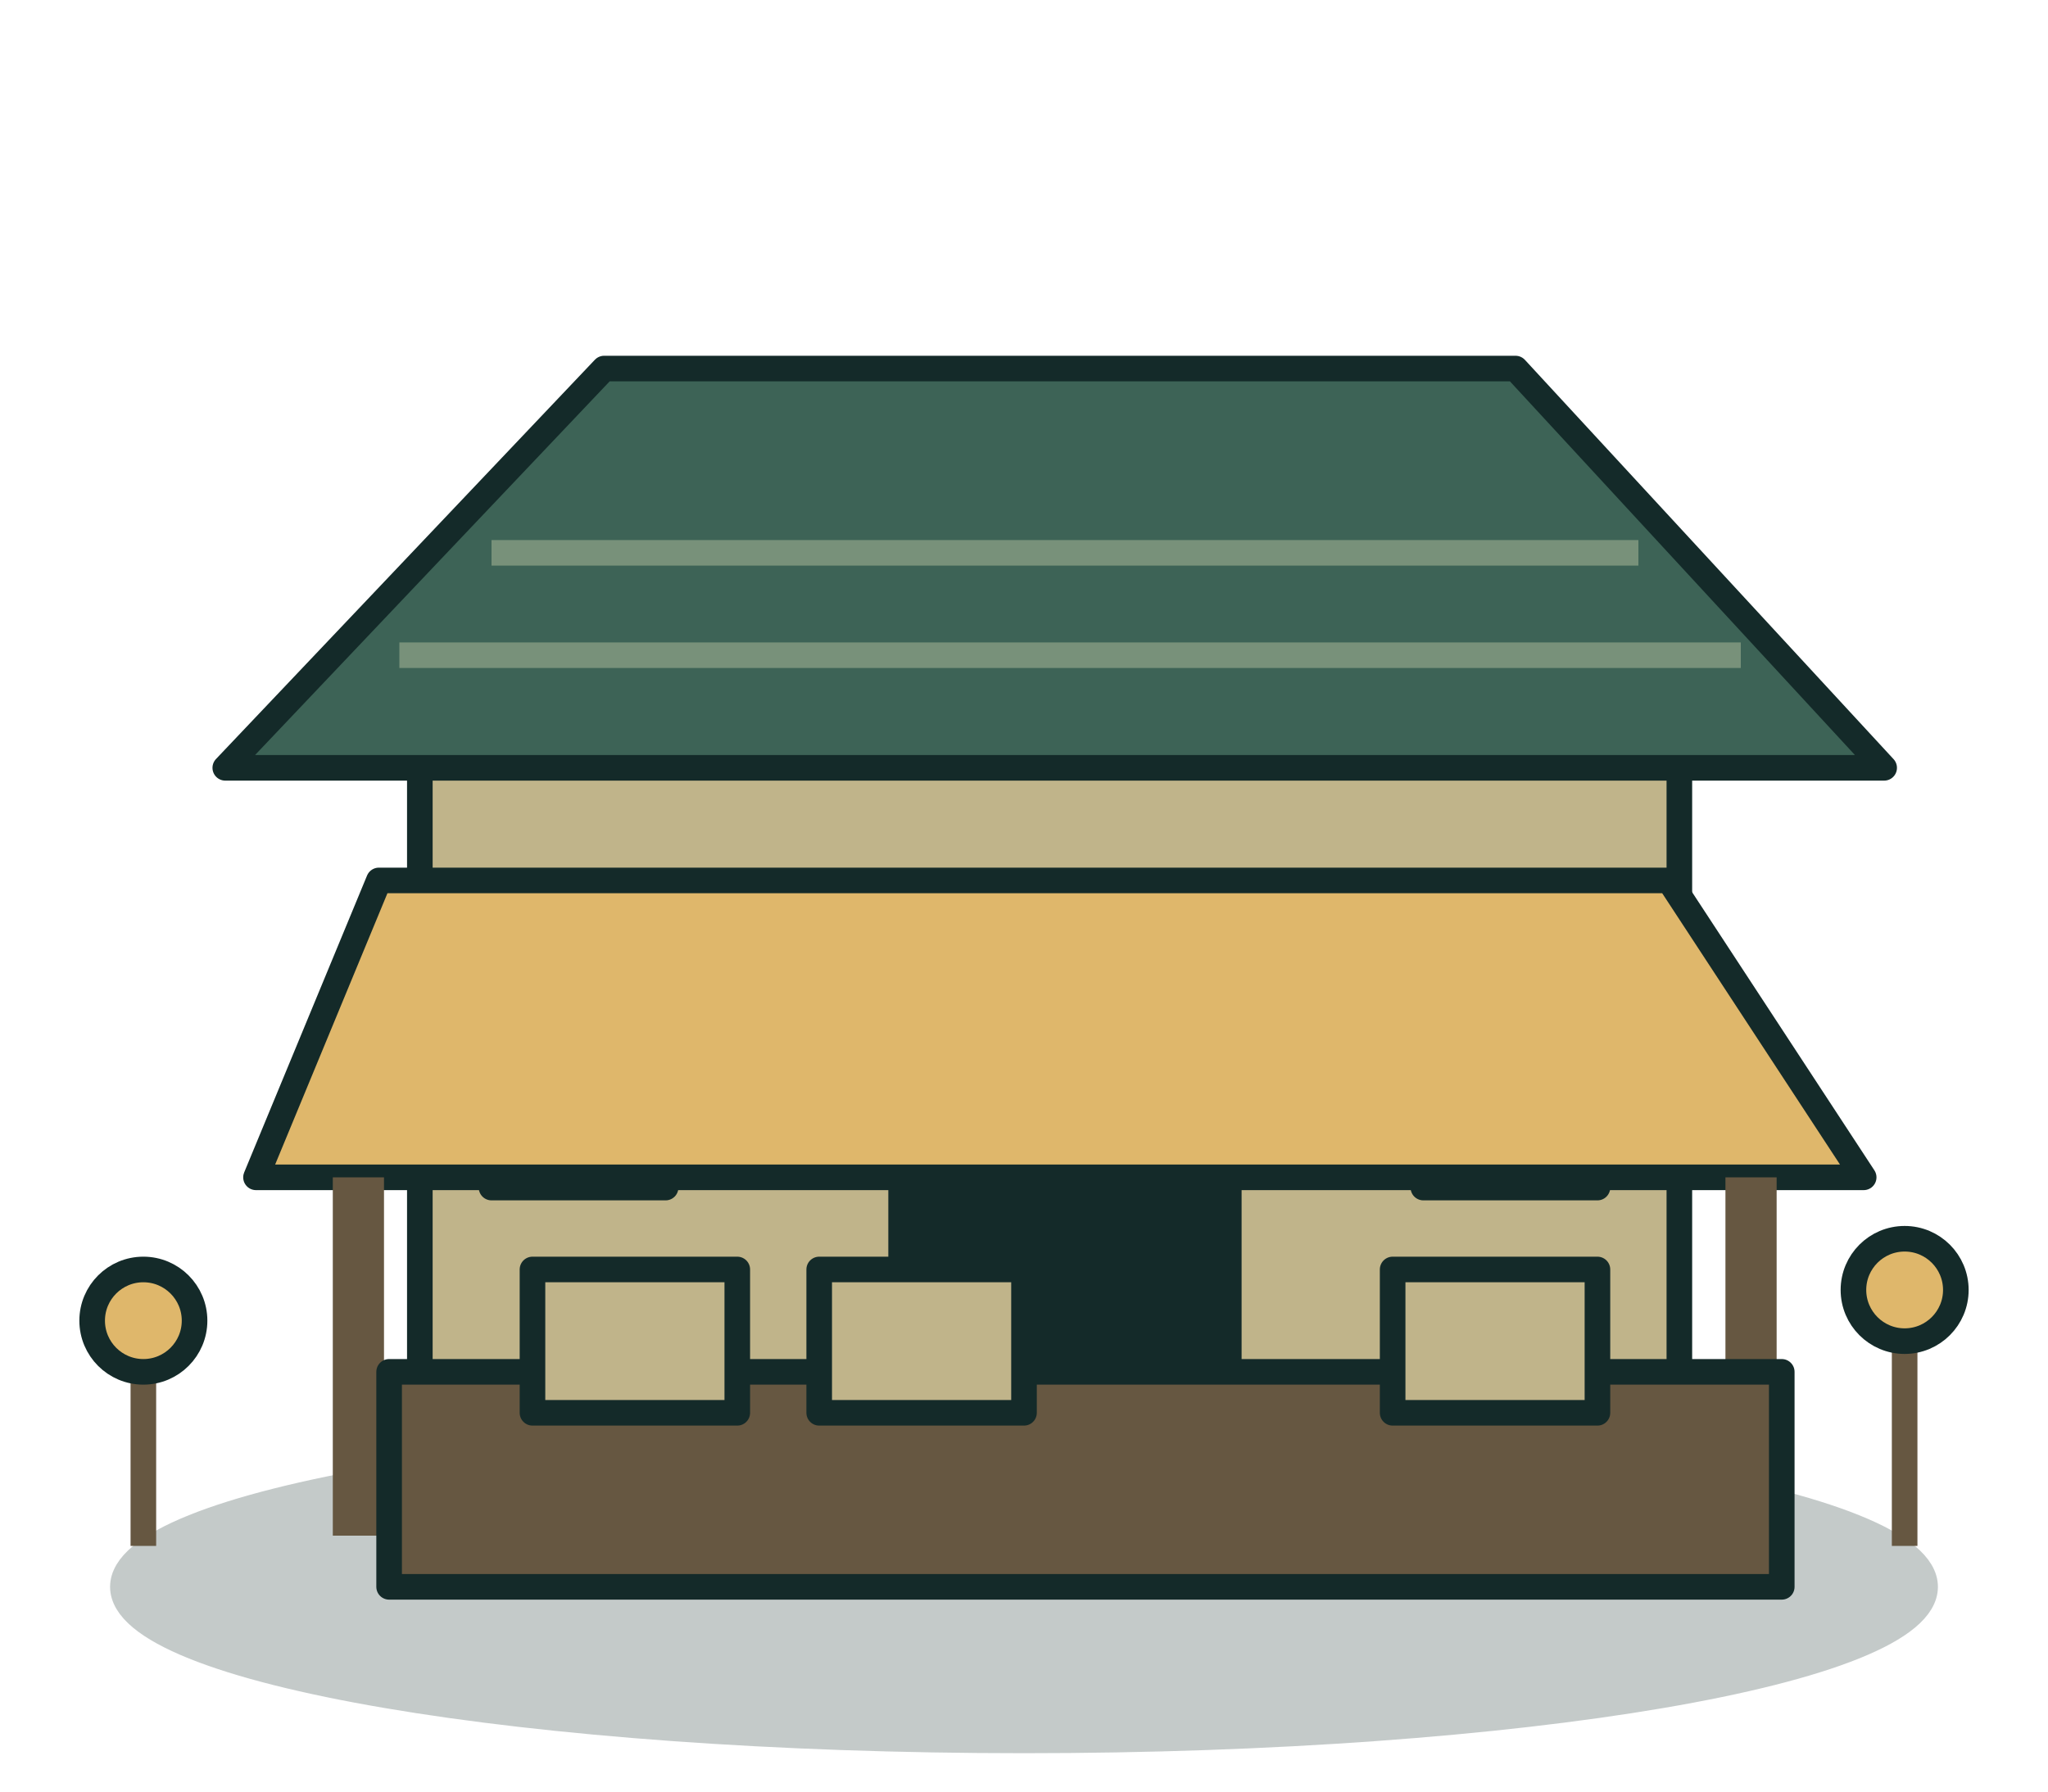
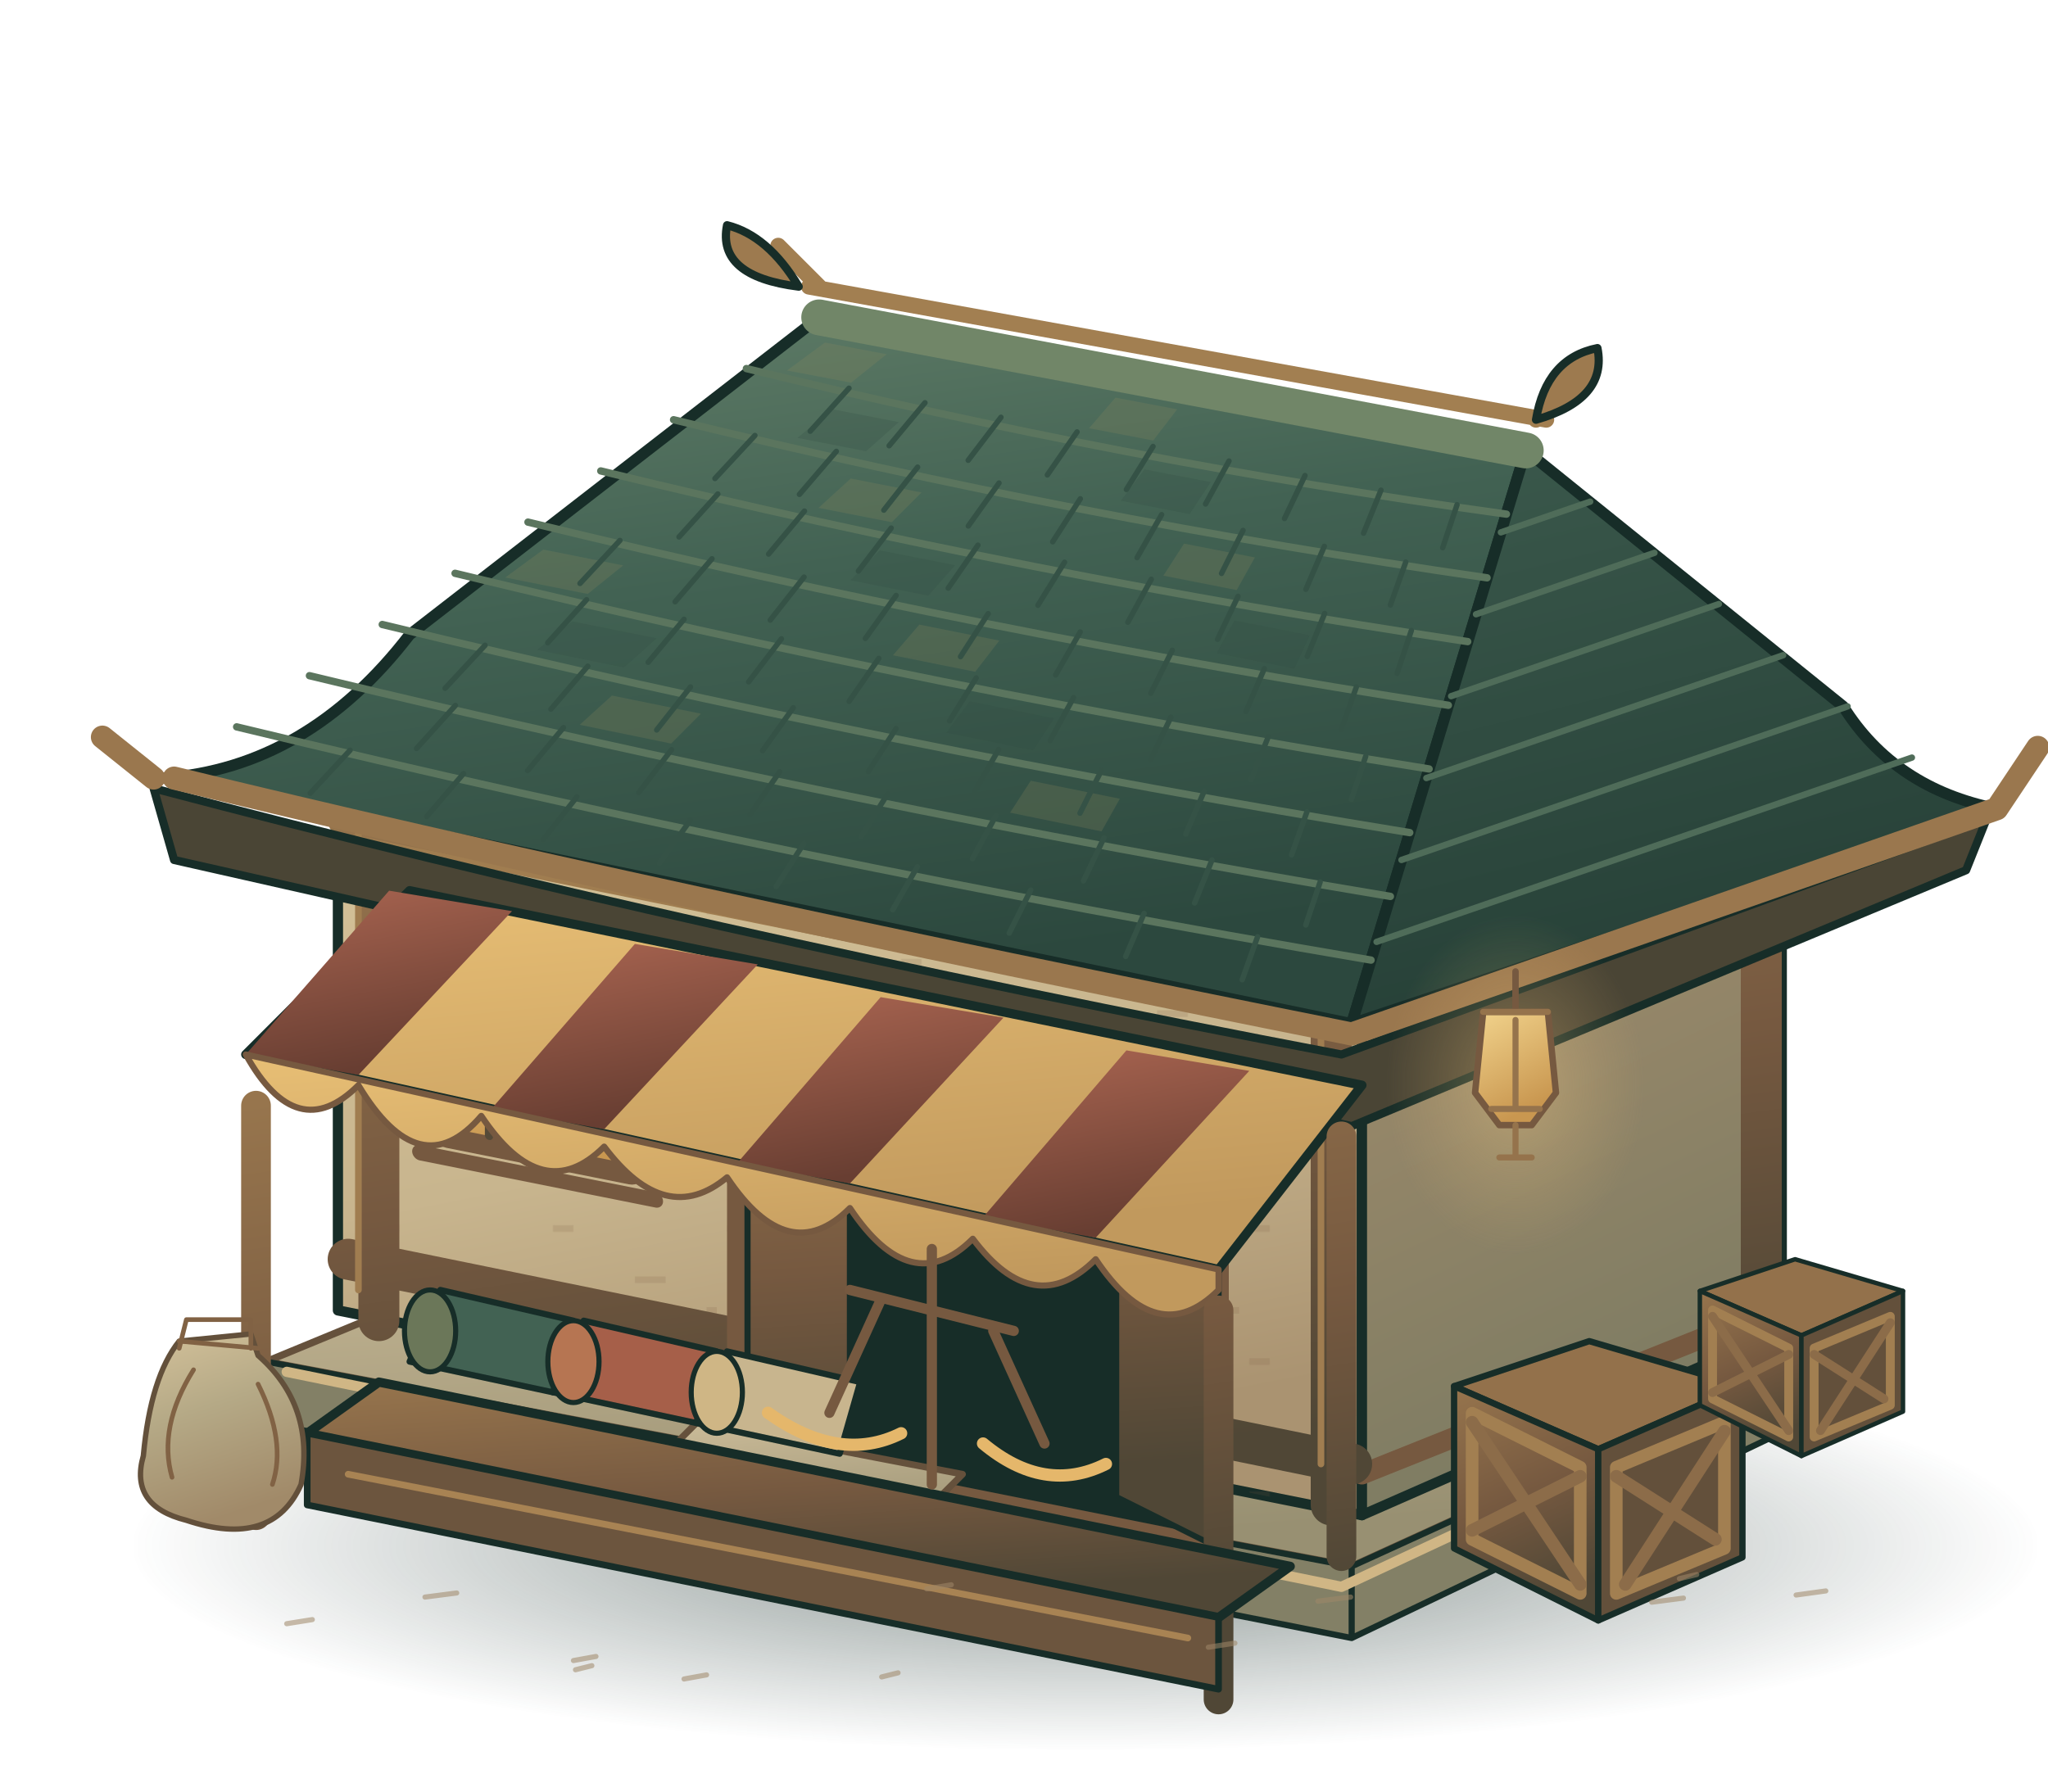
- <svg xmlns="http://www.w3.org/2000/svg" width="200" height="175" viewBox="0 0 200 175">
-   <g stroke="#142a29" stroke-width="2.5" stroke-linejoin="round">
-     <ellipse cx="100" cy="155" rx="88" ry="15" fill="#142a29" opacity=".25" />
-     <path d="M41 146V72H164V146Z" fill="#c0b48a" />
-     <path d="M22 75L59 36H148L184 75Z" fill="#3d6356" />
-     <path d="M39 64H170M48 54H160" fill="none" stroke="#78917a" />
-     <path d="M88 145V96H120V145" fill="#142a29" />
-     <path d="M48 91H65V116H48Z" fill="#3d6356" />
-     <path d="M56 91V116" stroke="#dfb76b" />
-     <path d="M139 91H156V116H139Z" fill="#3d6356" />
-     <path d="M147 91V116" stroke="#dfb76b" />
-     <path d="M25 115L37 86H163L182 115Z" fill="#dfb76b" />
-     <path d="M35 115V150M171 115V151" stroke="#665741" stroke-width="5" />
-     <path d="M38 134H174V155H38Z" fill="#665741" />
-     <path d="M52 124H72V138H52Z" fill="#c0b48a" />
-     <path d="M80 124H100V138H80Z" fill="#c0b48a" />
-     <path d="M136 124H156V138H136Z" fill="#c0b48a" />
-     <path d="M14 151V131M186 151V128" stroke="#665741" />
-     <circle cx="14" cy="129" r="5" fill="#dfb76b" />
-     <circle cx="186" cy="126" r="5" fill="#dfb76b" />
+ <svg xmlns="http://www.w3.org/2000/svg" width="400" height="350" viewBox="0 0 200 175">
+   <defs>
+     <linearGradient id="shop-roof" x1="0" y1="0" x2=".28" y2="1">
+       <stop offset="0%" stop-color="#64806a" />
+       <stop offset="45%" stop-color="#426253" />
+       <stop offset="100%" stop-color="#2c483e" />
+     </linearGradient>
+     <linearGradient id="shop-roof_side" x1="0" y1="0" x2=".28" y2="1">
+       <stop offset="0%" stop-color="#3b594c" />
+       <stop offset="100%" stop-color="#264037" />
+     </linearGradient>
+     <linearGradient id="shop-wall" x1="0" y1="0" x2=".28" y2="1">
+       <stop offset="0%" stop-color="#d5c399" />
+       <stop offset="55%" stop-color="#c8b58e" />
+       <stop offset="100%" stop-color="#aa9371" />
+     </linearGradient>
+     <linearGradient id="shop-wall_side" x1="0" y1="0" x2=".28" y2="1">
+       <stop offset="0%" stop-color="#a68e6d" />
+       <stop offset="100%" stop-color="#7c7b62" />
+     </linearGradient>
+     <linearGradient id="shop-wood" x1="0" y1="0" x2=".28" y2="1">
+       <stop offset="0%" stop-color="#97754d" />
+       <stop offset="55%" stop-color="#765940" />
+       <stop offset="100%" stop-color="#504736" />
+     </linearGradient>
+     <linearGradient id="shop-canvas" x1="0" y1="0" x2=".28" y2="1">
+       <stop offset="0%" stop-color="#d3c19a" />
+       <stop offset="45%" stop-color="#b5a986" />
+       <stop offset="100%" stop-color="#a18a69" />
+     </linearGradient>
+     <linearGradient id="shop-canvas_side" x1="0" y1="0" x2=".28" y2="1">
+       <stop offset="0%" stop-color="#a29e7d" />
+       <stop offset="100%" stop-color="#686c57" />
+     </linearGradient>
+     <linearGradient id="shop-earth" x1="0" y1="0" x2=".28" y2="1">
+       <stop offset="0%" stop-color="#8c9073" />
+       <stop offset="100%" stop-color="#5b4d39" />
+     </linearGradient>
+     <linearGradient id="shop-stone" x1="0" y1="0" x2=".28" y2="1">
+       <stop offset="0%" stop-color="#cdbd9a" />
+       <stop offset="100%" stop-color="#989072" />
+     </linearGradient>
+     <linearGradient id="shop-cloth" x1="0" y1="0" x2=".28" y2="1">
+       <stop offset="0%" stop-color="#e8bf75" />
+       <stop offset="100%" stop-color="#c1995d" />
+     </linearGradient>
+     <linearGradient id="shop-red" x1="0" y1="0" x2=".28" y2="1">
+       <stop offset="0%" stop-color="#aa6551" />
+       <stop offset="100%" stop-color="#683e32" />
+     </linearGradient>
+     <linearGradient id="shop-light" x1="0" y1="0" x2=".28" y2="1">
+       <stop offset="0%" stop-color="#ffe7a0" />
+       <stop offset="100%" stop-color="#c99750" />
+     </linearGradient>
+     <radialGradient id="shop-glow">
+       <stop stop-color="#ffd68a" stop-opacity=".34" />
+       <stop offset="1" stop-color="#e2b570" stop-opacity="0" />
+     </radialGradient>
+     <radialGradient id="shop-shadow">
+       <stop stop-color="#172d28" stop-opacity=".52" />
+       <stop offset=".58" stop-color="#172d28" stop-opacity=".22" />
+       <stop offset="1" stop-color="#172d28" stop-opacity="0" />
+     </radialGradient>
+     <pattern id="shop-grain" width="18" height="16" patternUnits="userSpaceOnUse">
+       <path d="M1 2Q9 4 17 1M0 9Q7 7 18 11M4 15Q11 12 16 15" fill="none" stroke="#e5b76b" stroke-width=".55" opacity=".19" />
+     </pattern>
+     <pattern id="shop-plaster" width="17" height="13" patternUnits="userSpaceOnUse">
+       <path d="M3 3h2M11 8h3M1 11h1" stroke="#765940" opacity=".16" stroke-width=".65" />
+     </pattern>
+   </defs>
+   <g stroke-linejoin="round" stroke-linecap="round">
+     <ellipse cx="106" cy="151" rx="93" ry="20" fill="url(#shop-shadow)" />
+     <path d="M26 133L132 153L178 132L72 114Z" fill="url(#shop-stone)" stroke="#65513c" stroke-width="0.7" stroke-linejoin="round" stroke-linecap="round" />
+     <path d="M26 133V139L132 160V153ZM132 153L178 132V138L132 160Z" fill="#838066" stroke="#172d28" stroke-width="0.6" stroke-linejoin="round" stroke-linecap="round" />
+     <path d="M28 134L131 155L176 134" fill="none" stroke="#d0b685" stroke-width="1" stroke-linejoin="round" stroke-linecap="round" />
+     <path d="M33 77L133 97V148L33 128Z" fill="url(#shop-wall)" stroke="#172d28" stroke-width="1" stroke-linejoin="round" stroke-linecap="round" />
+     <path d="M33 77L133 97V148L33 128Z" fill="url(#shop-plaster)" stroke="none" stroke-width="1" stroke-linejoin="round" stroke-linecap="round" />
+     <path d="M133 97L174 79V130L133 148Z" fill="url(#shop-wall_side)" stroke="#172d28" stroke-width="1" stroke-linejoin="round" stroke-linecap="round" />
+     <path d="M133 103L174 86M133 144L173 128" fill="none" stroke="#765940" stroke-width="2" stroke-linejoin="round" stroke-linecap="round" />
+     <path d="M34 80L132 99M34 123L132 143M37 79V129M130 98V147M172 81V130" fill="none" stroke="url(#shop-wood)" stroke-width="4" stroke-linejoin="round" stroke-linecap="round" />
+     <path d="M35 81V126M129 100V143M35 82L129 101" fill="none" stroke="#a07d50" stroke-width="0.65" stroke-linejoin="round" stroke-linecap="round" />
+     <g transform="translate(38,81) skewY(11.31)">
+       <g transform="translate(5,10)">
+         <rect width="19" height="19" rx=".6" fill="url(#shop-light)" stroke="#765940" stroke-width="2" />
+         <path d="M4.75 1V18" fill="none" stroke="#554a38" stroke-width="0.8" stroke-linejoin="round" stroke-linecap="round" />
+         <path d="M9.5 1V18" fill="none" stroke="#554a38" stroke-width="0.8" stroke-linejoin="round" stroke-linecap="round" />
+         <path d="M14.25 1V18" fill="none" stroke="#554a38" stroke-width="0.8" stroke-linejoin="round" stroke-linecap="round" />
+         <path d="M1 9.5H18M-2 21H21" fill="none" stroke="#765940" stroke-width="1.5" stroke-linejoin="round" stroke-linecap="round" />
+       </g>
+       <rect x="34" y="11" width="47" height="43" fill="#172d28" stroke="#765940" stroke-width="2" />
+       <path d="M35 11V54L45 51V12ZM81 11V54L71 51V12Z" fill="url(#shop-wood)" stroke="#172d28" stroke-width="0.6" stroke-linejoin="round" stroke-linecap="round" />
+     </g>
+     <path d="M68 139L94 144L90 148L64 143ZM64 143L90 148L86 153L59 148Z" fill="url(#shop-stone)" stroke="#65513c" stroke-width="0.65" stroke-linejoin="round" stroke-linecap="round" />
+     <path d="M59 148L86 153" fill="none" stroke="#d2b681" stroke-width="1" stroke-linejoin="round" stroke-linecap="round" />
+     <g transform="translate(0,0) scale(1)">
+       <path d="M15 77Q68 91 131 103L194 80L192 85L132 110L17 84Z" fill="#4a4535" stroke="#172d28" stroke-width="0.8" stroke-linejoin="round" stroke-linecap="round" />
+       <path d="M16 76Q30 75 40 62L80 31L149 44L132 100Z" fill="url(#shop-roof)" stroke="#172d28" stroke-width="1.1" stroke-linejoin="round" stroke-linecap="round" />
+       <path d="M149 44L180 69Q185 77 195 79L132 100Z" fill="url(#shop-roof_side)" stroke="#172d28" stroke-width="1.1" stroke-linejoin="round" stroke-linecap="round" />
+       <path d="M80.56 33.46L86.59 34.60L83.12 37.38L76.85 36.19Z" fill="#8b885e" stroke="none" stroke-width="1" stroke-linejoin="round" stroke-linecap="round" opacity=".23" />
+       <path d="M108.93 38.84L114.96 39.98L112.62 43.03L106.35 41.83Z" fill="#8b885e" stroke="none" stroke-width="1" stroke-linejoin="round" stroke-linecap="round" opacity=".23" />
+       <path d="M81.30 39.98L87.77 41.23L84.58 44.08L77.87 42.77Z" fill="#2f4a40" stroke="none" stroke-width="1" stroke-linejoin="round" stroke-linecap="round" opacity=".23" />
+       <path d="M111.76 45.85L118.24 47.09L116.17 50.21L109.46 48.91Z" fill="#2f4a40" stroke="none" stroke-width="1" stroke-linejoin="round" stroke-linecap="round" opacity=".23" />
+       <path d="M83.08 46.74L90.00 48.10L87.09 51.01L79.93 49.61Z" fill="#8b885e" stroke="none" stroke-width="1" stroke-linejoin="round" stroke-linecap="round" opacity=".23" />
+       <path d="M115.63 53.10L122.55 54.45L120.77 57.64L113.61 56.23Z" fill="#8b885e" stroke="none" stroke-width="1" stroke-linejoin="round" stroke-linecap="round" opacity=".23" />
+       <path d="M85.91 53.76L93.27 55.21L90.65 58.19L83.05 56.68Z" fill="#2f4a40" stroke="none" stroke-width="1" stroke-linejoin="round" stroke-linecap="round" opacity=".23" />
+       <path d="M120.55 60.60L127.91 62.06L126.41 65.31L118.81 63.80Z" fill="#2f4a40" stroke="none" stroke-width="1" stroke-linejoin="round" stroke-linecap="round" opacity=".23" />
+       <path d="M53.06 53.68L60.86 55.23L57.39 58.02L49.34 56.41Z" fill="#8b885e" stroke="none" stroke-width="1" stroke-linejoin="round" stroke-linecap="round" opacity=".23" />
+       <path d="M89.78 61.01L97.59 62.57L95.24 65.62L87.20 64.01Z" fill="#8b885e" stroke="none" stroke-width="1" stroke-linejoin="round" stroke-linecap="round" opacity=".23" />
+       <path d="M55.88 60.69L64.13 62.35L60.94 65.20L52.45 63.48Z" fill="#2f4a40" stroke="none" stroke-width="1" stroke-linejoin="round" stroke-linecap="round" opacity=".23" />
+       <path d="M94.70 68.51L102.95 70.17L100.89 73.29L92.40 71.57Z" fill="#2f4a40" stroke="none" stroke-width="1" stroke-linejoin="round" stroke-linecap="round" opacity=".23" />
+       <path d="M59.76 67.94L68.45 69.71L65.54 72.63L56.61 70.80Z" fill="#8b885e" stroke="none" stroke-width="1" stroke-linejoin="round" stroke-linecap="round" opacity=".23" />
+       <path d="M100.66 76.26L109.36 78.02L107.57 81.21L98.64 79.38Z" fill="#8b885e" stroke="none" stroke-width="1" stroke-linejoin="round" stroke-linecap="round" opacity=".23" />
+       <path d="M72.89 36.00Q110.00 45.11 147.11 50.22" fill="none" stroke="#5b755e" stroke-width="0.72" stroke-linejoin="round" stroke-linecap="round" />
+       <path d="M82.91 37.92l-3.79 4.2" fill="none" stroke="#355246" stroke-width="0.53" stroke-linejoin="round" stroke-linecap="round" />
+       <path d="M90.33 39.34l-3.50 4.2" fill="none" stroke="#355246" stroke-width="0.53" stroke-linejoin="round" stroke-linecap="round" />
+       <path d="M97.75 40.76l-3.20 4.2" fill="none" stroke="#355246" stroke-width="0.53" stroke-linejoin="round" stroke-linecap="round" />
+       <path d="M105.18 42.19l-2.90 4.2" fill="none" stroke="#355246" stroke-width="0.53" stroke-linejoin="round" stroke-linecap="round" />
+       <path d="M112.60 43.61l-2.60 4.2" fill="none" stroke="#355246" stroke-width="0.53" stroke-linejoin="round" stroke-linecap="round" />
+       <path d="M120.02 45.03l-2.29 4.2" fill="none" stroke="#355246" stroke-width="0.53" stroke-linejoin="round" stroke-linecap="round" />
+       <path d="M127.44 46.45l-2.00 4.2" fill="none" stroke="#355246" stroke-width="0.53" stroke-linejoin="round" stroke-linecap="round" />
+       <path d="M134.86 47.88l-1.70 4.2" fill="none" stroke="#355246" stroke-width="0.53" stroke-linejoin="round" stroke-linecap="round" />
+       <path d="M142.29 49.30l-1.40 4.2" fill="none" stroke="#355246" stroke-width="0.53" stroke-linejoin="round" stroke-linecap="round" />
+       <path d="M65.78 41.00Q105.50 50.72 145.22 56.44" fill="none" stroke="#5b755e" stroke-width="0.72" stroke-linejoin="round" stroke-linecap="round" />
+       <path d="M73.72 42.54l-3.90 4.2" fill="none" stroke="#355246" stroke-width="0.53" stroke-linejoin="round" stroke-linecap="round" />
+       <path d="M81.67 44.09l-3.60 4.2" fill="none" stroke="#355246" stroke-width="0.53" stroke-linejoin="round" stroke-linecap="round" />
+       <path d="M89.61 45.63l-3.30 4.2" fill="none" stroke="#355246" stroke-width="0.53" stroke-linejoin="round" stroke-linecap="round" />
+       <path d="M97.56 47.18l-3.00 4.2" fill="none" stroke="#355246" stroke-width="0.53" stroke-linejoin="round" stroke-linecap="round" />
+       <path d="M105.50 48.72l-2.70 4.2" fill="none" stroke="#355246" stroke-width="0.53" stroke-linejoin="round" stroke-linecap="round" />
+       <path d="M113.44 50.27l-2.40 4.2" fill="none" stroke="#355246" stroke-width="0.53" stroke-linejoin="round" stroke-linecap="round" />
+       <path d="M121.39 51.81l-2.10 4.2" fill="none" stroke="#355246" stroke-width="0.53" stroke-linejoin="round" stroke-linecap="round" />
+       <path d="M129.33 53.36l-1.80 4.2" fill="none" stroke="#355246" stroke-width="0.53" stroke-linejoin="round" stroke-linecap="round" />
+       <path d="M137.28 54.90l-1.50 4.2" fill="none" stroke="#355246" stroke-width="0.53" stroke-linejoin="round" stroke-linecap="round" />
+       <path d="M58.67 46.00Q101.00 56.33 143.33 62.67" fill="none" stroke="#5b755e" stroke-width="0.72" stroke-linejoin="round" stroke-linecap="round" />
+       <path d="M70.10 48.25l-3.79 4.2" fill="none" stroke="#355246" stroke-width="0.53" stroke-linejoin="round" stroke-linecap="round" />
+       <path d="M78.56 49.92l-3.50 4.2" fill="none" stroke="#355246" stroke-width="0.53" stroke-linejoin="round" stroke-linecap="round" />
+       <path d="M87.03 51.58l-3.20 4.2" fill="none" stroke="#355246" stroke-width="0.53" stroke-linejoin="round" stroke-linecap="round" />
+       <path d="M95.50 53.25l-2.90 4.2" fill="none" stroke="#355246" stroke-width="0.53" stroke-linejoin="round" stroke-linecap="round" />
+       <path d="M103.96 54.92l-2.60 4.2" fill="none" stroke="#355246" stroke-width="0.53" stroke-linejoin="round" stroke-linecap="round" />
+       <path d="M112.43 56.58l-2.29 4.2" fill="none" stroke="#355246" stroke-width="0.53" stroke-linejoin="round" stroke-linecap="round" />
+       <path d="M120.90 58.25l-2.00 4.2" fill="none" stroke="#355246" stroke-width="0.53" stroke-linejoin="round" stroke-linecap="round" />
+       <path d="M129.36 59.92l-1.70 4.2" fill="none" stroke="#355246" stroke-width="0.53" stroke-linejoin="round" stroke-linecap="round" />
+       <path d="M137.83 61.58l-1.40 4.2" fill="none" stroke="#355246" stroke-width="0.53" stroke-linejoin="round" stroke-linecap="round" />
+       <path d="M51.56 51.00Q96.50 61.94 141.44 68.89" fill="none" stroke="#5b755e" stroke-width="0.72" stroke-linejoin="round" stroke-linecap="round" />
+       <path d="M60.54 52.79l-3.90 4.2" fill="none" stroke="#355246" stroke-width="0.53" stroke-linejoin="round" stroke-linecap="round" />
+       <path d="M69.53 54.58l-3.60 4.2" fill="none" stroke="#355246" stroke-width="0.53" stroke-linejoin="round" stroke-linecap="round" />
+       <path d="M78.52 56.37l-3.30 4.2" fill="none" stroke="#355246" stroke-width="0.53" stroke-linejoin="round" stroke-linecap="round" />
+       <path d="M87.51 58.16l-3.00 4.2" fill="none" stroke="#355246" stroke-width="0.53" stroke-linejoin="round" stroke-linecap="round" />
+       <path d="M96.50 59.94l-2.70 4.2" fill="none" stroke="#355246" stroke-width="0.53" stroke-linejoin="round" stroke-linecap="round" />
+       <path d="M105.49 61.73l-2.40 4.2" fill="none" stroke="#355246" stroke-width="0.53" stroke-linejoin="round" stroke-linecap="round" />
+       <path d="M114.48 63.52l-2.10 4.2" fill="none" stroke="#355246" stroke-width="0.53" stroke-linejoin="round" stroke-linecap="round" />
+       <path d="M123.47 65.31l-1.80 4.2" fill="none" stroke="#355246" stroke-width="0.53" stroke-linejoin="round" stroke-linecap="round" />
+       <path d="M132.46 67.10l-1.50 4.2" fill="none" stroke="#355246" stroke-width="0.53" stroke-linejoin="round" stroke-linecap="round" />
+       <path d="M44.44 56.00Q92.00 67.56 139.56 75.11" fill="none" stroke="#5b755e" stroke-width="0.72" stroke-linejoin="round" stroke-linecap="round" />
+       <path d="M57.28 58.58l-3.79 4.2" fill="none" stroke="#355246" stroke-width="0.53" stroke-linejoin="round" stroke-linecap="round" />
+       <path d="M66.80 60.49l-3.50 4.2" fill="none" stroke="#355246" stroke-width="0.53" stroke-linejoin="round" stroke-linecap="round" />
+       <path d="M76.31 62.40l-3.20 4.2" fill="none" stroke="#355246" stroke-width="0.53" stroke-linejoin="round" stroke-linecap="round" />
+       <path d="M85.82 64.31l-2.90 4.2" fill="none" stroke="#355246" stroke-width="0.53" stroke-linejoin="round" stroke-linecap="round" />
+       <path d="M95.33 66.22l-2.60 4.2" fill="none" stroke="#355246" stroke-width="0.53" stroke-linejoin="round" stroke-linecap="round" />
+       <path d="M104.84 68.14l-2.29 4.2" fill="none" stroke="#355246" stroke-width="0.53" stroke-linejoin="round" stroke-linecap="round" />
+       <path d="M114.35 70.05l-2.00 4.2" fill="none" stroke="#355246" stroke-width="0.53" stroke-linejoin="round" stroke-linecap="round" />
+       <path d="M123.86 71.96l-1.70 4.2" fill="none" stroke="#355246" stroke-width="0.53" stroke-linejoin="round" stroke-linecap="round" />
+       <path d="M133.37 73.87l-1.40 4.2" fill="none" stroke="#355246" stroke-width="0.53" stroke-linejoin="round" stroke-linecap="round" />
+       <path d="M37.33 61.00Q87.50 73.17 137.67 81.33" fill="none" stroke="#5b755e" stroke-width="0.72" stroke-linejoin="round" stroke-linecap="round" />
+       <path d="M47.37 63.03l-3.90 4.2" fill="none" stroke="#355246" stroke-width="0.53" stroke-linejoin="round" stroke-linecap="round" />
+       <path d="M57.40 65.07l-3.60 4.2" fill="none" stroke="#355246" stroke-width="0.53" stroke-linejoin="round" stroke-linecap="round" />
+       <path d="M67.43 67.10l-3.30 4.2" fill="none" stroke="#355246" stroke-width="0.53" stroke-linejoin="round" stroke-linecap="round" />
+       <path d="M77.47 69.13l-3.00 4.2" fill="none" stroke="#355246" stroke-width="0.53" stroke-linejoin="round" stroke-linecap="round" />
+       <path d="M87.50 71.17l-2.70 4.2" fill="none" stroke="#355246" stroke-width="0.53" stroke-linejoin="round" stroke-linecap="round" />
+       <path d="M97.53 73.20l-2.40 4.2" fill="none" stroke="#355246" stroke-width="0.53" stroke-linejoin="round" stroke-linecap="round" />
+       <path d="M107.57 75.23l-2.10 4.2" fill="none" stroke="#355246" stroke-width="0.53" stroke-linejoin="round" stroke-linecap="round" />
+       <path d="M117.60 77.27l-1.80 4.2" fill="none" stroke="#355246" stroke-width="0.53" stroke-linejoin="round" stroke-linecap="round" />
+       <path d="M127.63 79.30l-1.50 4.2" fill="none" stroke="#355246" stroke-width="0.53" stroke-linejoin="round" stroke-linecap="round" />
+       <path d="M30.22 66.00Q83.00 78.78 135.78 87.56" fill="none" stroke="#5b755e" stroke-width="0.72" stroke-linejoin="round" stroke-linecap="round" />
+       <path d="M44.47 68.91l-3.79 4.2" fill="none" stroke="#355246" stroke-width="0.53" stroke-linejoin="round" stroke-linecap="round" />
+       <path d="M55.03 71.07l-3.50 4.2" fill="none" stroke="#355246" stroke-width="0.53" stroke-linejoin="round" stroke-linecap="round" />
+       <path d="M65.58 73.22l-3.20 4.2" fill="none" stroke="#355246" stroke-width="0.53" stroke-linejoin="round" stroke-linecap="round" />
+       <path d="M76.14 75.38l-2.90 4.2" fill="none" stroke="#355246" stroke-width="0.53" stroke-linejoin="round" stroke-linecap="round" />
+       <path d="M86.69 77.53l-2.60 4.2" fill="none" stroke="#355246" stroke-width="0.53" stroke-linejoin="round" stroke-linecap="round" />
+       <path d="M97.25 79.69l-2.29 4.2" fill="none" stroke="#355246" stroke-width="0.53" stroke-linejoin="round" stroke-linecap="round" />
+       <path d="M107.81 81.84l-2.00 4.2" fill="none" stroke="#355246" stroke-width="0.53" stroke-linejoin="round" stroke-linecap="round" />
+       <path d="M118.36 84.00l-1.70 4.2" fill="none" stroke="#355246" stroke-width="0.53" stroke-linejoin="round" stroke-linecap="round" />
+       <path d="M128.92 86.15l-1.40 4.2" fill="none" stroke="#355246" stroke-width="0.53" stroke-linejoin="round" stroke-linecap="round" />
+       <path d="M23.11 71.00Q78.50 84.39 133.89 93.78" fill="none" stroke="#5b755e" stroke-width="0.72" stroke-linejoin="round" stroke-linecap="round" />
+       <path d="M34.19 73.28l-3.90 4.2" fill="none" stroke="#355246" stroke-width="0.53" stroke-linejoin="round" stroke-linecap="round" />
+       <path d="M45.27 75.56l-3.60 4.2" fill="none" stroke="#355246" stroke-width="0.53" stroke-linejoin="round" stroke-linecap="round" />
+       <path d="M56.34 77.83l-3.30 4.2" fill="none" stroke="#355246" stroke-width="0.53" stroke-linejoin="round" stroke-linecap="round" />
+       <path d="M67.42 80.11l-3.00 4.2" fill="none" stroke="#355246" stroke-width="0.53" stroke-linejoin="round" stroke-linecap="round" />
+       <path d="M78.50 82.39l-2.70 4.2" fill="none" stroke="#355246" stroke-width="0.53" stroke-linejoin="round" stroke-linecap="round" />
+       <path d="M89.58 84.67l-2.40 4.2" fill="none" stroke="#355246" stroke-width="0.53" stroke-linejoin="round" stroke-linecap="round" />
+       <path d="M100.66 86.94l-2.10 4.2" fill="none" stroke="#355246" stroke-width="0.53" stroke-linejoin="round" stroke-linecap="round" />
+       <path d="M111.73 89.22l-1.80 4.2" fill="none" stroke="#355246" stroke-width="0.53" stroke-linejoin="round" stroke-linecap="round" />
+       <path d="M122.81 91.50l-1.50 4.2" fill="none" stroke="#355246" stroke-width="0.53" stroke-linejoin="round" stroke-linecap="round" />
+       <path d="M155.29 49.00L146.57 52.00" fill="none" stroke="#4f6c59" stroke-width="0.62" stroke-linejoin="round" stroke-linecap="round" />
+       <path d="M161.57 54.00L144.14 60.00" fill="none" stroke="#4f6c59" stroke-width="0.62" stroke-linejoin="round" stroke-linecap="round" />
+       <path d="M167.86 59.00L141.71 68.00" fill="none" stroke="#4f6c59" stroke-width="0.62" stroke-linejoin="round" stroke-linecap="round" />
+       <path d="M174.14 64.00L139.29 76.00" fill="none" stroke="#4f6c59" stroke-width="0.62" stroke-linejoin="round" stroke-linecap="round" />
+       <path d="M180.43 69.00L136.86 84.00" fill="none" stroke="#4f6c59" stroke-width="0.62" stroke-linejoin="round" stroke-linecap="round" />
+       <path d="M186.71 74.00L134.43 92.00" fill="none" stroke="#4f6c59" stroke-width="0.62" stroke-linejoin="round" stroke-linecap="round" />
+       <path d="M17 76Q62 87 132 101L195 79M15 76L10 72M195 79L199 73" fill="none" stroke="#9a774e" stroke-width="2.25" stroke-linejoin="round" stroke-linecap="round" />
+       <path d="M80 31L149 44" fill="none" stroke="#718668" stroke-width="3.5" stroke-linejoin="round" stroke-linecap="round" />
+       <path d="M79 28L151 41M80 28L76 24M150 41L154 38" fill="none" stroke="#a27f51" stroke-width="1.55" stroke-linejoin="round" stroke-linecap="round" />
+       <path d="M78 28Q70 27 71 22Q75 23 78 28M150 41Q157 39 156 34Q151 35 150 41" fill="#9d7a4f" stroke="#172d28" stroke-width="0.8" stroke-linejoin="round" stroke-linecap="round" />
+     </g>
+     <path d="M24 103L119 124L133 106L40 87Z" fill="url(#shop-cloth)" stroke="#172d28" stroke-width="0.9" stroke-linejoin="round" stroke-linecap="round" />
+     <path d="M24 103.0L35 105.0L50 89.0L38 87.0Z" fill="url(#shop-red)" stroke="none" stroke-width="1" stroke-linejoin="round" stroke-linecap="round" />
+     <path d="M48 108.3L59 110.3L74 94.2L62 92.2Z" fill="url(#shop-red)" stroke="none" stroke-width="1" stroke-linejoin="round" stroke-linecap="round" />
+     <path d="M72 113.6L83 115.6L98 99.4L86 97.4Z" fill="url(#shop-red)" stroke="none" stroke-width="1" stroke-linejoin="round" stroke-linecap="round" />
+     <path d="M96 118.9L107 120.9L122 104.6L110 102.6Z" fill="url(#shop-red)" stroke="none" stroke-width="1" stroke-linejoin="round" stroke-linecap="round" />
+     <path d="M24 103Q29 112 35 106Q41 116 47 109Q53 118 59 112Q65 120 71 115Q77 124 83 118Q89 127 95 121Q101 129 107 123Q113 132 119 126V124Z" fill="url(#shop-cloth)" stroke="#765940" stroke-width="0.6" stroke-linejoin="round" stroke-linecap="round" />
+     <path d="M25 108V148M119 128V166M131 111V152" fill="none" stroke="url(#shop-wood)" stroke-width="2.9" stroke-linejoin="round" stroke-linecap="round" />
+     <path d="M30 140L119 158L126 153L37 135Z" fill="url(#shop-wood)" stroke="#172d28" stroke-width="0.9" stroke-linejoin="round" stroke-linecap="round" />
+     <path d="M30 140V147L119 165V158Z" fill="#6c553e" stroke="#172d28" stroke-width="0.65" stroke-linejoin="round" stroke-linecap="round" />
+     <path d="M34 144L116 160" fill="none" stroke="#a88353" stroke-width="0.65" stroke-linejoin="round" stroke-linecap="round" />
+     <path d="M40 133l3 -7l13 3l-2 7Z" fill="#426253" stroke="#172d28" stroke-width="0.6" stroke-linejoin="round" stroke-linecap="round" />
+     <ellipse cx="42" cy="130" rx="2.5" ry="4" fill="#6b7759" stroke="#172d28" stroke-width=".5" />
+     <path d="M54 136l3 -7l13 3l-2 7Z" fill="#a65f49" stroke="#172d28" stroke-width="0.6" stroke-linejoin="round" stroke-linecap="round" />
+     <ellipse cx="56" cy="133" rx="2.5" ry="4" fill="#b67552" stroke="#172d28" stroke-width=".5" />
+     <path d="M68 139l3 -7l13 3l-2 7Z" fill="#c8b58e" stroke="#172d28" stroke-width="0.6" stroke-linejoin="round" stroke-linecap="round" />
+     <ellipse cx="70" cy="136" rx="2.5" ry="4" fill="#cfb685" stroke="#172d28" stroke-width=".5" />
+     <path d="M91 145V122M83 126L99 130M86 127L81 138M97 130L102 141" fill="none" stroke="#765940" stroke-width="1" stroke-linejoin="round" stroke-linecap="round" />
+     <path d="M75 138Q82 143 88 140M96 141Q102 146 108 143" fill="none" stroke="#e5b76b" stroke-width="1.2" stroke-linejoin="round" stroke-linecap="round" />
+     <g transform="translate(142,131) scale(0.88)">
+       <path d="M0 5L15 0L32 5L16 12Z" fill="#93714b" stroke="#172d28" stroke-width="0.7" stroke-linejoin="round" stroke-linecap="round" />
+       <path d="M0 5L16 12V31L0 23Z" fill="url(#shop-wood)" stroke="#172d28" stroke-width="0.7" stroke-linejoin="round" stroke-linecap="round" />
+       <path d="M16 12L32 5V24L16 31Z" fill="#63503b" stroke="#172d28" stroke-width="0.7" stroke-linejoin="round" stroke-linecap="round" />
+       <path d="M2 8L14 14V28L2 22ZM18 14L30 9V23L18 28Z" fill="none" stroke="#a27f51" stroke-width="1.4" stroke-linejoin="round" stroke-linecap="round" />
+       <path d="M2 9L14 27M14 15L2 21M18 15L29 22M30 10L19 27" fill="none" stroke="#8c6c49" stroke-width="1.4" stroke-linejoin="round" stroke-linecap="round" />
+     </g>
+     <g transform="translate(166,123) scale(0.62)">
+       <path d="M0 5L15 0L32 5L16 12Z" fill="#93714b" stroke="#172d28" stroke-width="0.7" stroke-linejoin="round" stroke-linecap="round" />
+       <path d="M0 5L16 12V31L0 23Z" fill="url(#shop-wood)" stroke="#172d28" stroke-width="0.7" stroke-linejoin="round" stroke-linecap="round" />
+       <path d="M16 12L32 5V24L16 31Z" fill="#63503b" stroke="#172d28" stroke-width="0.7" stroke-linejoin="round" stroke-linecap="round" />
+       <path d="M2 8L14 14V28L2 22ZM18 14L30 9V23L18 28Z" fill="none" stroke="#a27f51" stroke-width="1.4" stroke-linejoin="round" stroke-linecap="round" />
+       <path d="M2 9L14 27M14 15L2 21M18 15L29 22M30 10L19 27" fill="none" stroke="#8c6c49" stroke-width="1.4" stroke-linejoin="round" stroke-linecap="round" />
+     </g>
+     <g transform="translate(21,131) scale(0.7)">
+       <path d="M-5 0Q-9 5 -10 16Q-12 23 -4 25Q8 29 12 20Q14 9 6 2L5 -1Z" fill="url(#shop-canvas)" stroke="#63503b" stroke-width="0.75" stroke-linejoin="round" stroke-linecap="round" />
+       <path d="M-5 0L6 1M-3 4Q-8 12 -6 19M6 6Q10 14 8 20M-5 1L-4 -3H5L5 1" fill="none" stroke="#816244" stroke-width="0.65" stroke-linejoin="round" stroke-linecap="round" />
+     </g>
+     <g transform="translate(148,102) scale(0.79)">
+       <ellipse cx="0" cy="5" rx="16" ry="21" fill="url(#shop-glow)" />
+       <path d="M0 -9V-4M-4 -4H4L5 6L2 10H-2L-5 6Z" fill="url(#shop-light)" stroke="#765940" stroke-width="0.8" stroke-linejoin="round" stroke-linecap="round" />
+       <path d="M-4 -4H4M-3 8H3M0 10V14M-2 14H2M0 -3V8" fill="none" stroke="#95734c" stroke-width="0.75" stroke-linejoin="round" stroke-linecap="round" />
+     </g>
+     <path d="M118.0 160.9l2.6 -.4" fill="none" stroke="#9f8767" stroke-width="0.5" stroke-linejoin="round" stroke-linecap="round" opacity=".55" />
+     <path d="M86.1 163.8l1.6 -.4" fill="none" stroke="#9f8767" stroke-width="0.5" stroke-linejoin="round" stroke-linecap="round" opacity=".55" />
+     <path d="M161.3 156.5l3.1 -.4" fill="none" stroke="#9f8767" stroke-width="0.5" stroke-linejoin="round" stroke-linecap="round" opacity=".55" />
+     <path d="M128.7 156.4l3.2 -.4" fill="none" stroke="#9f8767" stroke-width="0.5" stroke-linejoin="round" stroke-linecap="round" opacity=".55" />
+     <path d="M66.8 164.0l2.2 -.4" fill="none" stroke="#9f8767" stroke-width="0.5" stroke-linejoin="round" stroke-linecap="round" opacity=".55" />
+     <path d="M175.4 155.8l2.9 -.4" fill="none" stroke="#9f8767" stroke-width="0.5" stroke-linejoin="round" stroke-linecap="round" opacity=".55" />
+     <path d="M164.0 154.2l1.7 -.4" fill="none" stroke="#9f8767" stroke-width="0.5" stroke-linejoin="round" stroke-linecap="round" opacity=".55" />
+     <path d="M41.5 156.0l3.1 -.4" fill="none" stroke="#9f8767" stroke-width="0.5" stroke-linejoin="round" stroke-linecap="round" opacity=".55" />
+     <path d="M90.5 155.2l2.4 -.4" fill="none" stroke="#9f8767" stroke-width="0.5" stroke-linejoin="round" stroke-linecap="round" opacity=".55" />
+     <path d="M56.2 163.1l1.6 -.4" fill="none" stroke="#9f8767" stroke-width="0.5" stroke-linejoin="round" stroke-linecap="round" opacity=".55" />
+     <path d="M56.0 162.2l2.2 -.4" fill="none" stroke="#9f8767" stroke-width="0.5" stroke-linejoin="round" stroke-linecap="round" opacity=".55" />
+     <path d="M28.0 158.6l2.5 -.4" fill="none" stroke="#9f8767" stroke-width="0.5" stroke-linejoin="round" stroke-linecap="round" opacity=".55" />
  </g>
</svg>
